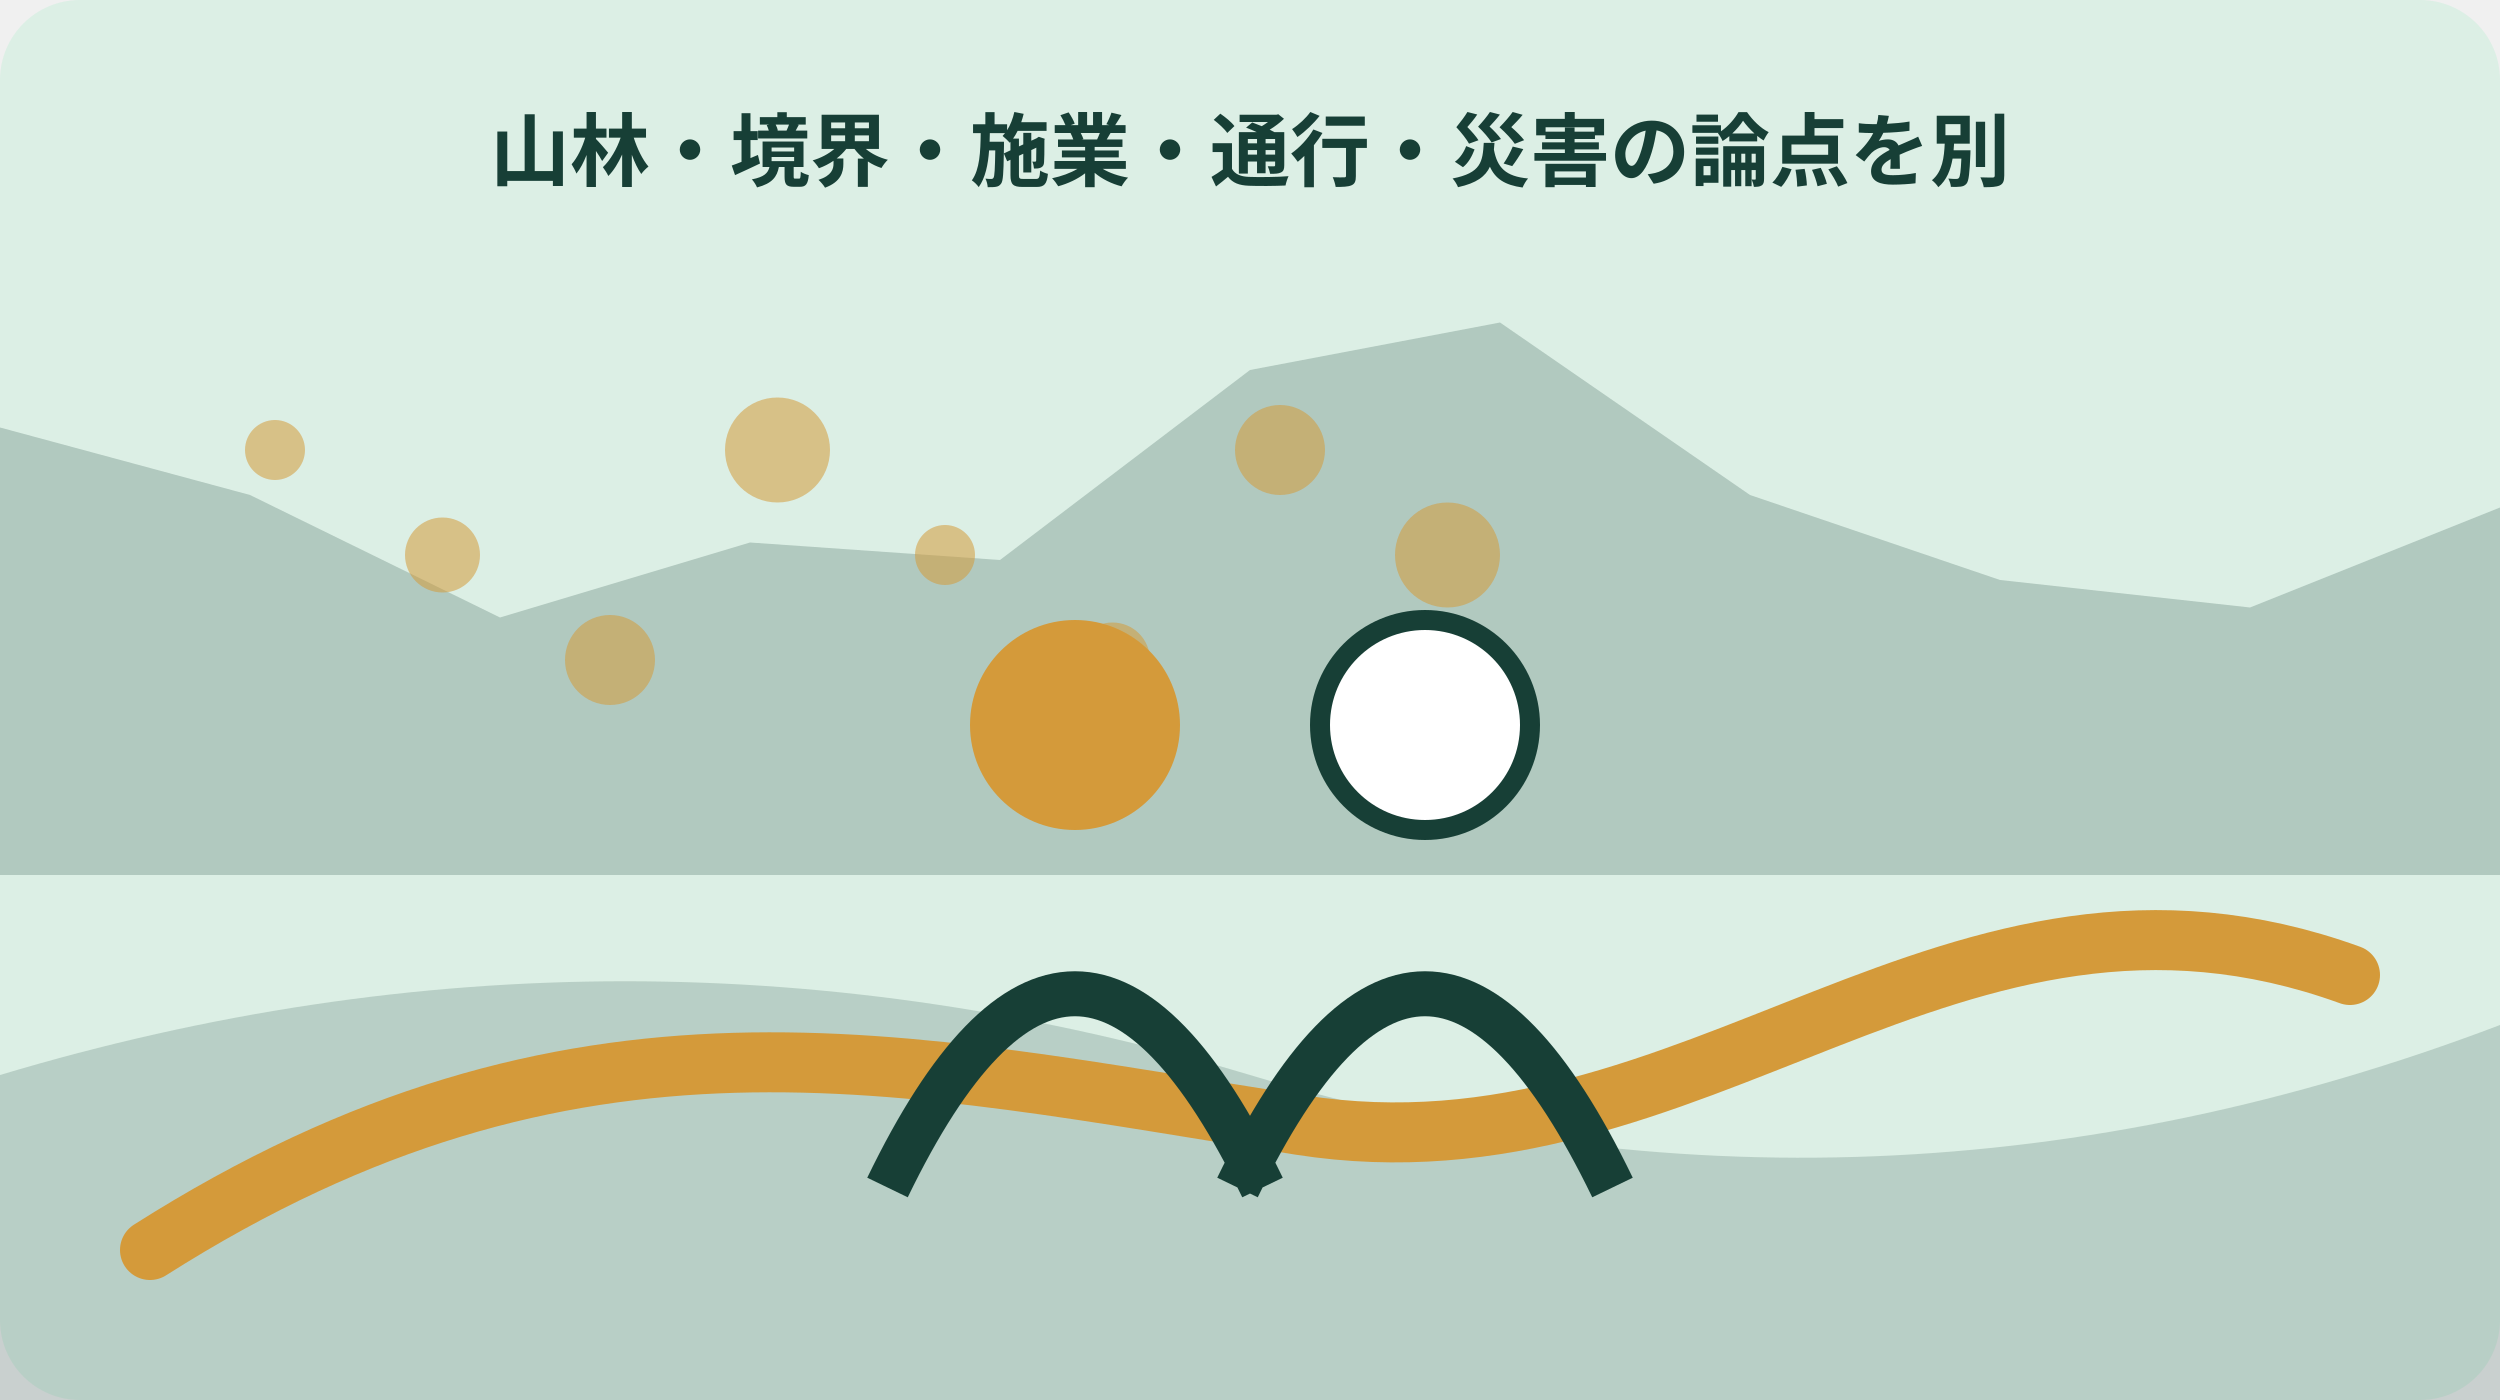
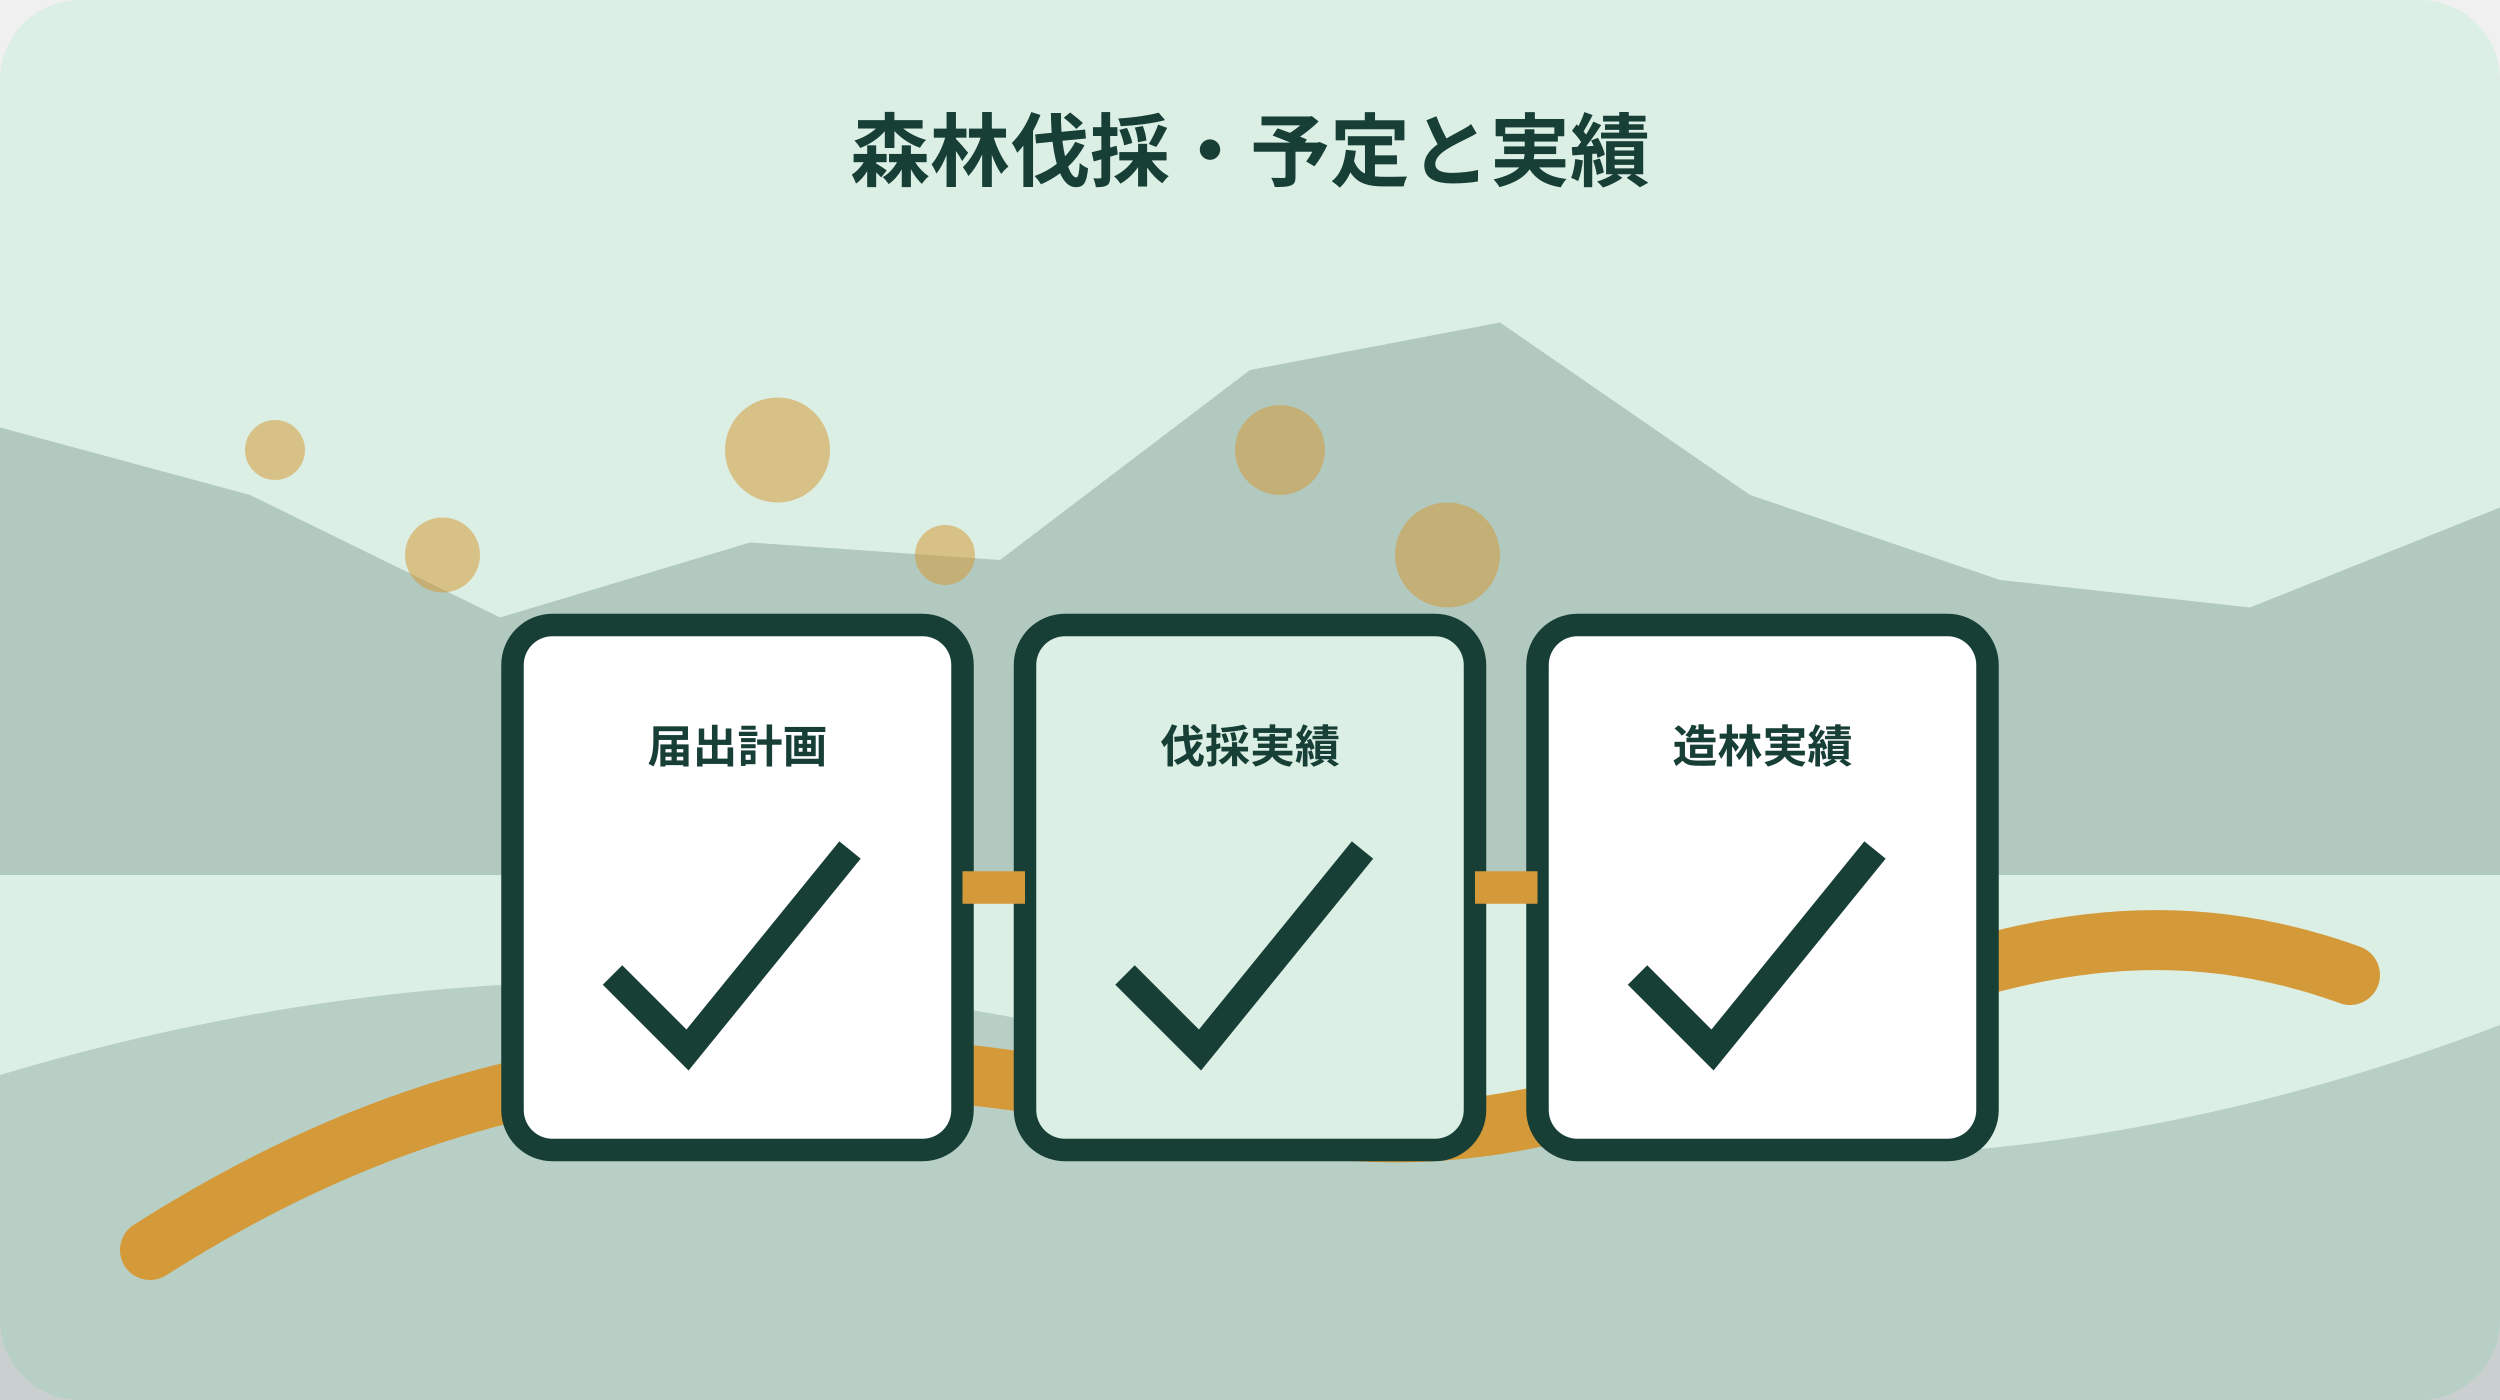
<svg xmlns="http://www.w3.org/2000/svg" width="1000" height="560" viewBox="0 0 1000 560" role="img" aria-labelledby="title desc" data-illustration="mori-editorial" data-topic-id="180" data-scene-index="3">
  <rect width="1000" height="560" rx="32" fill="#dcefe5" />
  <polygon points="0,171 100,198 200,247 300,217 400,224 500,148 600,129 700,198 800,232 900,243 1000,203 1000,350 0,350" fill="#173f36" opacity=".22" />
  <path d="M0 430 Q250 355 500 430 T1000 410 V560 H0Z" fill="#173f36" opacity=".18" />
  <path d="M60 500 C230 392 360 425 520 450 S780 332 940 390" fill="none" stroke="#d49a3a" stroke-width="24" stroke-linecap="round" />
  <circle cx="110" cy="180" r="12" fill="#d49a3a" opacity=".55" />
  <circle cx="177" cy="222" r="15" fill="#d49a3a" opacity=".55" />
  <circle cx="244" cy="264" r="18" fill="#d49a3a" opacity=".55" />
  <circle cx="311" cy="180" r="21" fill="#d49a3a" opacity=".55" />
  <circle cx="378" cy="222" r="12" fill="#d49a3a" opacity=".55" />
  <circle cx="445" cy="264" r="15" fill="#d49a3a" opacity=".55" />
  <circle cx="512" cy="180" r="18" fill="#d49a3a" opacity=".55" />
  <circle cx="579" cy="222" r="21" fill="#d49a3a" opacity=".55" />
-   <g data-scene="people">
-     <circle cx="430" cy="290" r="42" fill="#d49a3a" />
-     <circle cx="570" cy="290" r="42" fill="#fff" stroke="#173f36" stroke-width="8" />
-     <path d="M355 475q75-155 150 0M495 475q75-155 150 0" fill="none" stroke="#173f36" stroke-width="18" />
+   <g data-scene="forest-planned-actual-report-archive">
+     <rect x="205" y="250" width="180" height="210" rx="16" fill="#fff" stroke="#173f36" stroke-width="9" />
+     <rect x="410" y="250" width="180" height="210" rx="16" fill="#dcefe5" stroke="#173f36" stroke-width="9" />
+     <rect x="615" y="250" width="180" height="210" rx="16" fill="#fff" stroke="#173f36" stroke-width="9" />
+     <path d="M385 355h25M590 355h25" stroke="#d49a3a" stroke-width="13" />
+     <path d="m245 390 30 30 65-80M450 390l30 30 65-80M655 390l30 30 65-80" fill="none" stroke="#173f36" stroke-width="11" />
+     <g font-family="sans-serif" font-size="18" font-weight="700" fill="#173f36" text-anchor="middle">
+       <text x="295" y="305">届出計画</text>
+       <text x="500" y="305">伐採実績</text>
+       <text x="705" y="305">造林実績</text>
+     </g>
  </g>
-   <text x="500" y="72" text-anchor="middle" font-family="sans-serif" font-size="32" font-weight="700" fill="#173f36">山林・境界・施業・通行・災害の論点を別</text>
+   <text x="500" y="72" text-anchor="middle" font-family="sans-serif" font-size="32" font-weight="700" fill="#173f36">森林伐採・予定と実績</text>
</svg>
